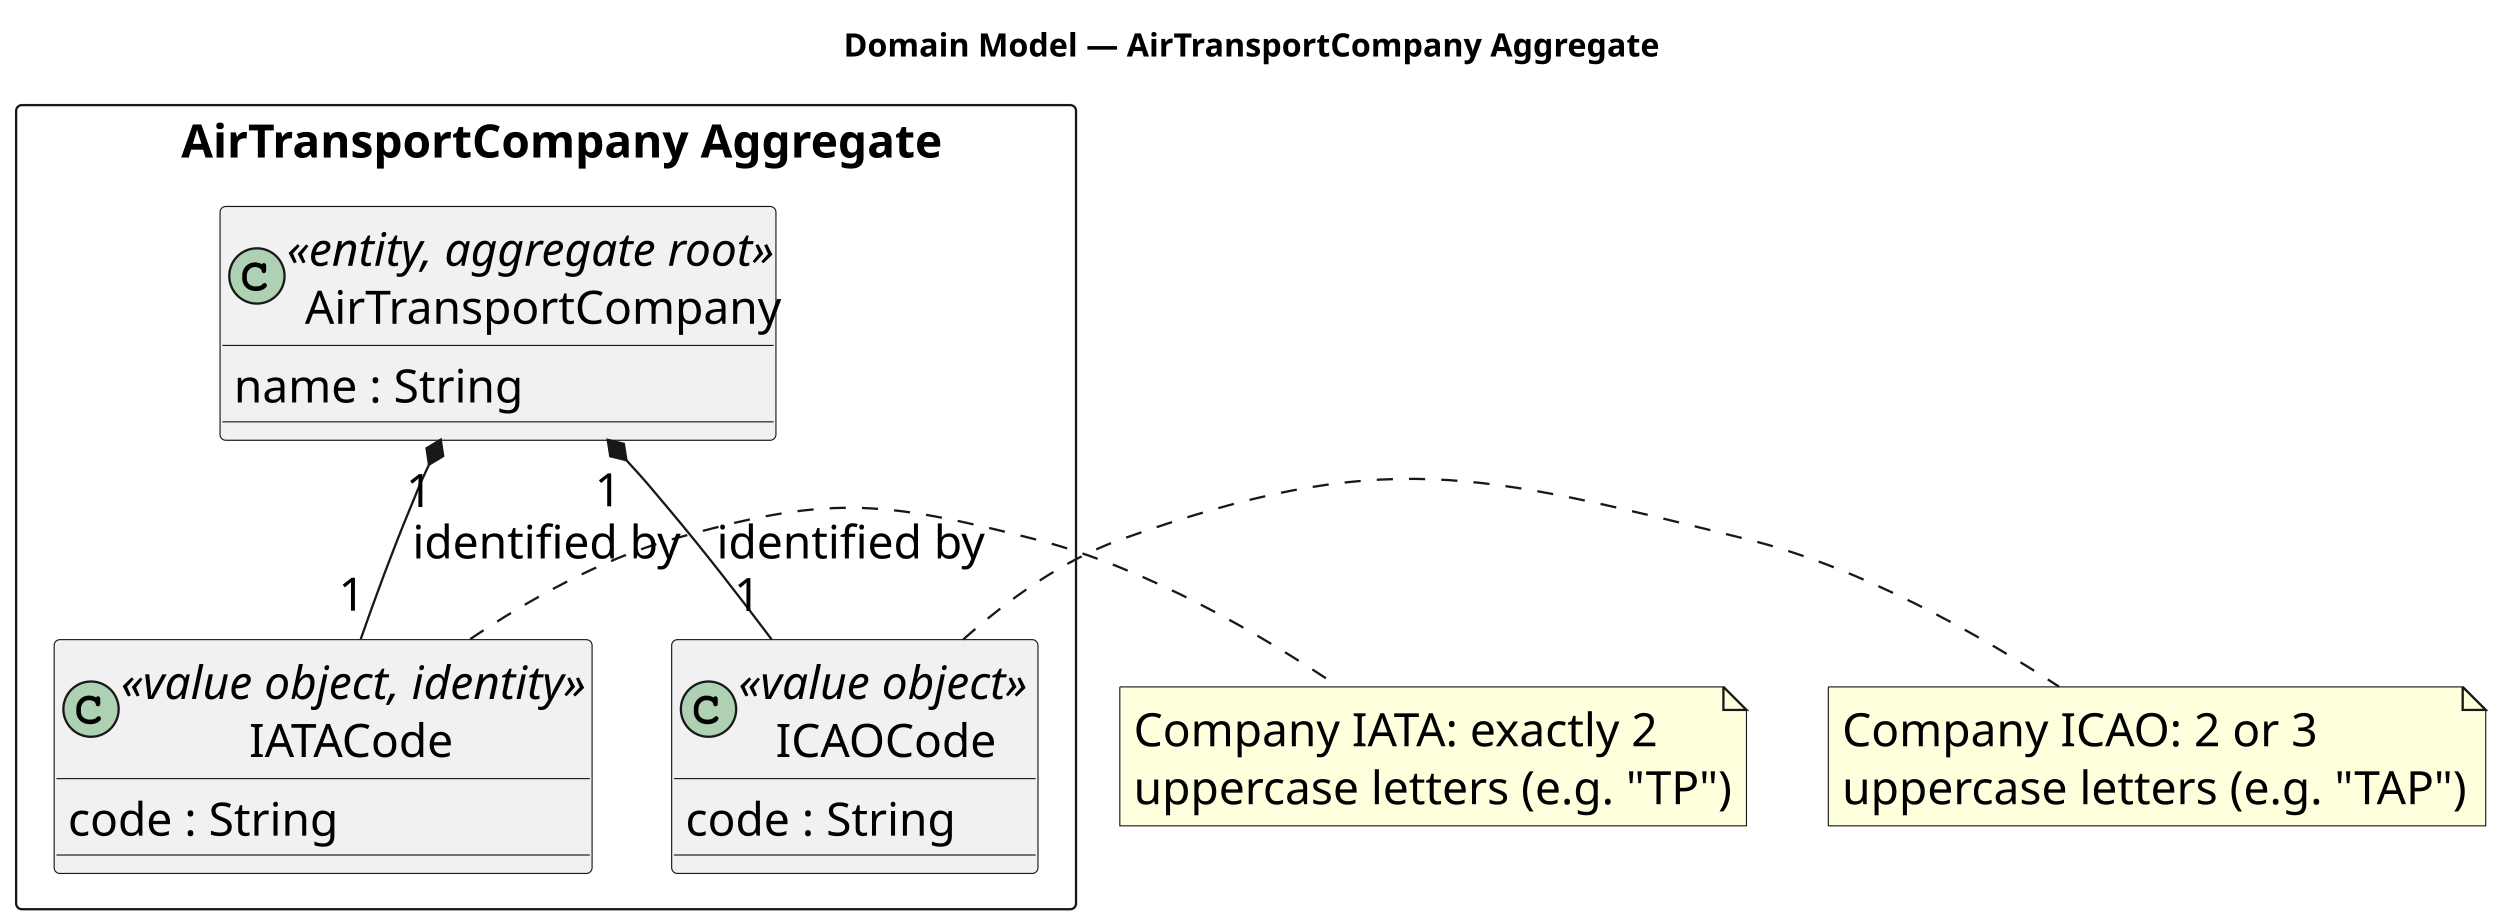
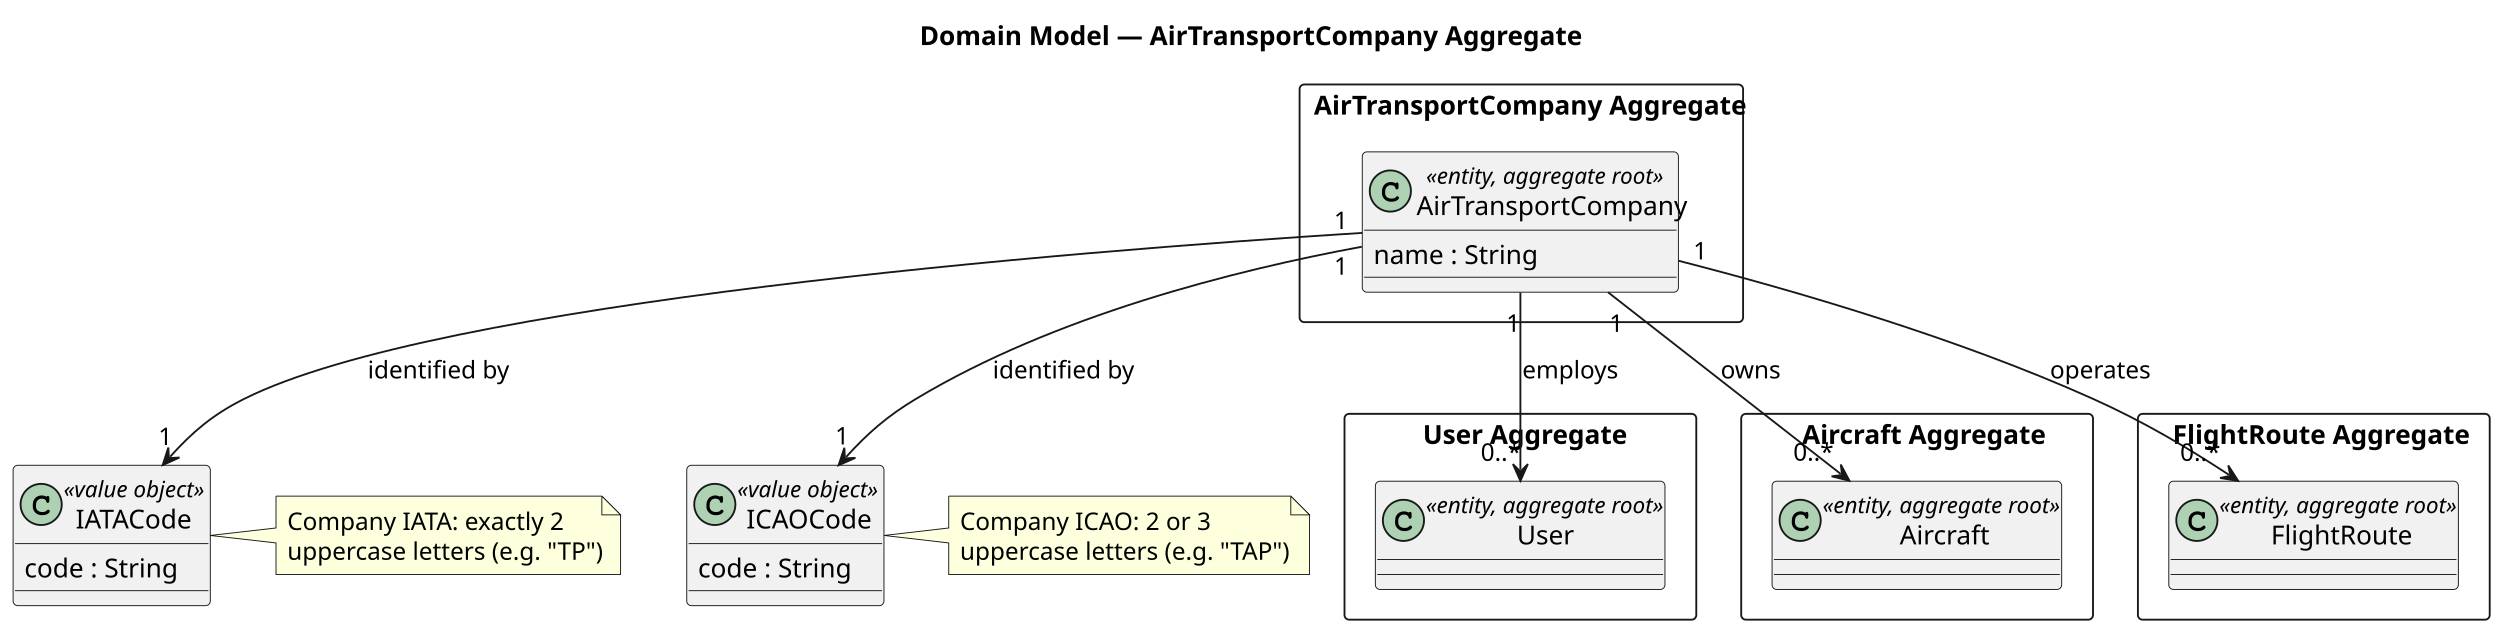
- <svg xmlns="http://www.w3.org/2000/svg" contentStyleType="text/css" data-diagram-type="CLASS" height="400px" preserveAspectRatio="none" style="width:1085px;height:400px;background:#FFFFFF;" version="1.1" viewBox="0 0 1085 400" width="1085px" zoomAndPan="magnify">
+ <svg xmlns="http://www.w3.org/2000/svg" contentStyleType="text/css" data-diagram-type="CLASS" height="337px" preserveAspectRatio="none" style="width:1336px;height:337px;background:#FFFFFF;" version="1.1" viewBox="0 0 1336 337" width="1336px" zoomAndPan="magnify">
  <defs />
  <g>
    <g class="title" data-source-line="4">
-       <text fill="#000000" font-family="sans-serif" font-size="14" font-weight="bold" lengthAdjust="spacing" textLength="339.582" x="366.112" y="24.533">Domain Model — AirTransportCompany Aggregate</text>
+       <text fill="#000000" font-family="sans-serif" font-size="14" font-weight="bold" lengthAdjust="spacing" textLength="339.582" x="491.459" y="24.075">Domain Model — AirTransportCompany Aggregate</text>
    </g>
    <g class="cluster" data-qualified-name="AirTransportCompany Aggregate" data-source-line="6" id="ent0002">
-       <rect fill="none" height="349" rx="2.5" ry="2.5" style="stroke:#181818;stroke-width:1;" width="460" x="7" y="45.609" />
-       <text fill="#000000" font-family="sans-serif" font-size="20" font-weight="bold" lengthAdjust="spacing" textLength="316.709" x="78.645" y="68.371">AirTransportCompany Aggregate</text>
+       <rect fill="none" height="127" rx="2.5" ry="2.5" style="stroke:#181818;stroke-width:1;" width="237" x="694.5" y="45.151" />
+       <text fill="#000000" font-family="sans-serif" font-size="14" font-weight="bold" lengthAdjust="spacing" textLength="221.696" x="702.152" y="61.227">AirTransportCompany Aggregate</text>
+     </g>
+     <g class="cluster" data-qualified-name="User Aggregate" data-source-line="31" id="ent0012">
+       <rect fill="none" height="110" rx="2.5" ry="2.5" style="stroke:#181818;stroke-width:1;" width="188" x="718.5" y="221.151" />
+       <text fill="#000000" font-family="sans-serif" font-size="14" font-weight="bold" lengthAdjust="spacing" textLength="104.255" x="760.373" y="237.227">User Aggregate</text>
+     </g>
+     <g class="cluster" data-qualified-name="Aircraft Aggregate" data-source-line="35" id="ent0014">
+       <rect fill="none" height="110" rx="2.5" ry="2.5" style="stroke:#181818;stroke-width:1;" width="188" x="930.5" y="221.151" />
+       <text fill="#000000" font-family="sans-serif" font-size="14" font-weight="bold" lengthAdjust="spacing" textLength="122.917" x="963.042" y="237.227">Aircraft Aggregate</text>
+     </g>
+     <g class="cluster" data-qualified-name="FlightRoute Aggregate" data-source-line="39" id="ent0016">
+       <rect fill="none" height="110" rx="2.5" ry="2.5" style="stroke:#181818;stroke-width:1;" width="188" x="1142.5" y="221.151" />
+       <text fill="#000000" font-family="sans-serif" font-size="14" font-weight="bold" lengthAdjust="spacing" textLength="150.883" x="1161.059" y="237.227">FlightRoute Aggregate</text>
    </g>
    <g class="entity" data-qualified-name="AirTransportCompany Aggregate.AirTransportCompany" data-source-line="8" id="ent0003">
-       <rect fill="#F1F1F1" height="101.469" rx="2.5" ry="2.5" style="stroke:#181818;stroke-width:0.5;" width="241.26" x="95.5" y="89.609" />
-       <ellipse cx="111.5" cy="119.766" fill="#ADD1B2" rx="12" ry="12" style="stroke:#181818;stroke-width:1;" />
-       <path d="M113.641,114.688 Q113.828,114.438 114.047,114.312 Q114.266,114.172 114.516,114.172 Q114.953,114.172 115.234,114.484 Q115.516,114.781 115.516,115.5 L115.516,117.203 Q115.516,117.922 115.234,118.234 Q114.953,118.547 114.516,118.547 Q114.125,118.547 113.875,118.312 Q113.625,118.094 113.516,117.484 Q113.453,117.062 113.234,116.844 Q112.844,116.406 112.125,116.141 Q111.406,115.875 110.688,115.875 Q109.781,115.875 109.031,116.266 Q108.281,116.656 107.703,117.547 Q107.125,118.422 107.125,119.625 L107.125,120.922 Q107.125,122.375 108.172,123.344 Q109.234,124.312 111.094,124.312 Q112.203,124.312 112.984,124 Q113.422,123.828 113.938,123.312 Q114.25,123 114.422,122.906 Q114.594,122.812 114.828,122.812 Q115.219,122.812 115.516,123.125 Q115.828,123.422 115.828,123.828 Q115.828,124.234 115.422,124.703 Q114.828,125.391 113.891,125.781 Q112.625,126.312 111.109,126.312 Q109.328,126.312 107.906,125.578 Q106.75,124.984 105.938,123.719 Q105.125,122.453 105.125,120.969 L105.125,119.609 Q105.125,118.047 105.844,116.703 Q106.578,115.344 107.859,114.609 Q109.156,113.875 110.609,113.875 Q111.469,113.875 112.219,114.078 Q112.984,114.281 113.641,114.688 Z " fill="#000000" />
-       <text fill="#000000" font-family="sans-serif" font-size="20" font-style="italic" lengthAdjust="spacing" textLength="211.26" x="124.5" y="115.371">«entity, aggregate root»</text>
-       <text fill="#000000" font-family="sans-serif" font-size="20" lengthAdjust="spacing" textLength="195.625" x="132.317" y="140.527">AirTransportCompany</text>
-       <line style="stroke:#181818;stroke-width:0.5;" x1="96.5" x2="335.76" y1="149.922" y2="149.922" />
-       <text fill="#000000" font-family="sans-serif" font-size="20" lengthAdjust="spacing" textLength="118.945" x="101.5" y="174.684">name : String</text>
-       <line style="stroke:#181818;stroke-width:0.5;" x1="96.5" x2="335.76" y1="183.078" y2="183.078" />
+       <rect fill="#F1F1F1" height="75.004" rx="2.5" ry="2.5" style="stroke:#181818;stroke-width:0.5;" width="168.938" x="728" y="81.151" />
+       <ellipse cx="743" cy="102.078" fill="#ADD1B2" rx="11" ry="11" style="stroke:#181818;stroke-width:1;" />
+       <path d="M745.766,97.953 Q745.922,97.734 746.109,97.624 Q746.297,97.515 746.516,97.515 Q746.891,97.515 747.125,97.781 Q747.359,98.031 747.359,98.64 L747.359,100.093 Q747.359,100.703 747.125,100.968 Q746.891,101.234 746.516,101.234 Q746.172,101.234 745.969,101.031 Q745.766,100.843 745.656,100.328 Q745.609,99.968 745.422,99.781 Q745.094,99.406 744.484,99.187 Q743.875,98.968 743.25,98.968 Q742.484,98.968 741.844,99.296 Q741.219,99.624 740.719,100.374 Q740.234,101.124 740.234,102.156 L740.234,103.249 Q740.234,104.484 741.125,105.312 Q742.016,106.124 743.609,106.124 Q744.547,106.124 745.203,105.874 Q745.594,105.718 746.016,105.281 Q746.281,105.015 746.422,104.937 Q746.578,104.859 746.781,104.859 Q747.109,104.859 747.359,105.124 Q747.625,105.374 747.625,105.718 Q747.625,106.062 747.281,106.468 Q746.781,107.046 745.984,107.374 Q744.906,107.828 743.609,107.828 Q742.094,107.828 740.891,107.203 Q739.906,106.703 739.219,105.64 Q738.531,104.562 738.531,103.281 L738.531,102.124 Q738.531,100.796 739.141,99.656 Q739.766,98.499 740.859,97.89 Q741.953,97.265 743.188,97.265 Q743.922,97.265 744.562,97.437 Q745.219,97.593 745.766,97.953 Z " fill="#000000" />
+       <text fill="#000000" font-family="sans-serif" font-size="12" font-style="italic" lengthAdjust="spacing" textLength="126.756" x="762.091" y="98.216">«entity, aggregate root»</text>
+       <text fill="#000000" font-family="sans-serif" font-size="14" lengthAdjust="spacing" textLength="136.938" x="757" y="114.928">AirTransportCompany</text>
+       <line style="stroke:#181818;stroke-width:0.5;" x1="729" x2="895.938" y1="123.004" y2="123.004" />
+       <text fill="#000000" font-family="sans-serif" font-size="14" lengthAdjust="spacing" textLength="83.262" x="734" y="141.079">name : String</text>
+       <line style="stroke:#181818;stroke-width:0.5;" x1="729" x2="895.938" y1="148.155" y2="148.155" />
    </g>
-     <g class="entity" data-qualified-name="AirTransportCompany Aggregate.IATACode" data-source-line="12" id="ent0004">
-       <rect fill="#F1F1F1" height="101.469" rx="2.5" ry="2.5" style="stroke:#181818;stroke-width:0.5;" width="233.467" x="23.5" y="277.609" />
-       <ellipse cx="39.5" cy="307.766" fill="#ADD1B2" rx="12" ry="12" style="stroke:#181818;stroke-width:1;" />
-       <path d="M41.641,302.688 Q41.828,302.438 42.047,302.312 Q42.266,302.172 42.516,302.172 Q42.953,302.172 43.234,302.484 Q43.516,302.781 43.516,303.5 L43.516,305.203 Q43.516,305.922 43.234,306.234 Q42.953,306.547 42.516,306.547 Q42.125,306.547 41.875,306.312 Q41.625,306.094 41.516,305.484 Q41.453,305.062 41.234,304.844 Q40.844,304.406 40.125,304.141 Q39.406,303.875 38.688,303.875 Q37.781,303.875 37.031,304.266 Q36.281,304.656 35.703,305.547 Q35.125,306.422 35.125,307.625 L35.125,308.922 Q35.125,310.375 36.172,311.344 Q37.234,312.312 39.094,312.312 Q40.203,312.312 40.984,312 Q41.422,311.828 41.938,311.312 Q42.25,311 42.422,310.906 Q42.594,310.812 42.828,310.812 Q43.219,310.812 43.516,311.125 Q43.828,311.422 43.828,311.828 Q43.828,312.234 43.422,312.703 Q42.828,313.391 41.891,313.781 Q40.625,314.312 39.109,314.312 Q37.328,314.312 35.906,313.578 Q34.75,312.984 33.938,311.719 Q33.125,310.453 33.125,308.969 L33.125,307.609 Q33.125,306.047 33.844,304.703 Q34.578,303.344 35.859,302.609 Q37.156,301.875 38.609,301.875 Q39.469,301.875 40.219,302.078 Q40.984,302.281 41.641,302.688 Z " fill="#000000" />
-       <text fill="#000000" font-family="sans-serif" font-size="20" font-style="italic" lengthAdjust="spacing" textLength="203.467" x="52.5" y="303.371">«value object, identity»</text>
-       <text fill="#000000" font-family="sans-serif" font-size="20" lengthAdjust="spacing" textLength="92.266" x="108.101" y="328.527">IATACode</text>
-       <line style="stroke:#181818;stroke-width:0.5;" x1="24.5" x2="255.967" y1="337.922" y2="337.922" />
-       <text fill="#000000" font-family="sans-serif" font-size="20" lengthAdjust="spacing" textLength="112.285" x="29.5" y="362.684">code : String</text>
-       <line style="stroke:#181818;stroke-width:0.5;" x1="24.5" x2="255.967" y1="371.078" y2="371.078" />
+     <g class="entity" data-qualified-name="User Aggregate.User" data-source-line="32" id="ent0013">
+       <rect fill="#F1F1F1" height="57.852" rx="2.5" ry="2.5" style="stroke:#181818;stroke-width:0.5;" width="154.756" x="735" y="257.151" />
+       <ellipse cx="750" cy="278.078" fill="#ADD1B2" rx="11" ry="11" style="stroke:#181818;stroke-width:1;" />
+       <path d="M752.766,273.953 Q752.922,273.734 753.109,273.625 Q753.297,273.515 753.516,273.515 Q753.891,273.515 754.125,273.781 Q754.359,274.031 754.359,274.64 L754.359,276.093 Q754.359,276.703 754.125,276.968 Q753.891,277.234 753.516,277.234 Q753.172,277.234 752.969,277.031 Q752.766,276.843 752.656,276.328 Q752.609,275.968 752.422,275.781 Q752.094,275.406 751.484,275.187 Q750.875,274.968 750.25,274.968 Q749.484,274.968 748.844,275.296 Q748.219,275.625 747.719,276.375 Q747.234,277.125 747.234,278.156 L747.234,279.25 Q747.234,280.484 748.125,281.312 Q749.016,282.125 750.609,282.125 Q751.547,282.125 752.203,281.875 Q752.594,281.718 753.016,281.281 Q753.281,281.015 753.422,280.937 Q753.578,280.859 753.781,280.859 Q754.109,280.859 754.359,281.125 Q754.625,281.375 754.625,281.718 Q754.625,282.062 754.281,282.468 Q753.781,283.046 752.984,283.375 Q751.906,283.828 750.609,283.828 Q749.094,283.828 747.891,283.203 Q746.906,282.703 746.219,281.64 Q745.531,280.562 745.531,279.281 L745.531,278.125 Q745.531,276.796 746.141,275.656 Q746.766,274.5 747.859,273.89 Q748.953,273.265 750.188,273.265 Q750.922,273.265 751.562,273.437 Q752.219,273.593 752.766,273.953 Z " fill="#000000" />
+       <text fill="#000000" font-family="sans-serif" font-size="12" font-style="italic" lengthAdjust="spacing" textLength="126.756" x="762" y="274.216">«entity, aggregate root»</text>
+       <text fill="#000000" font-family="sans-serif" font-size="14" lengthAdjust="spacing" textLength="29.559" x="810.599" y="290.928">User</text>
+       <line style="stroke:#181818;stroke-width:0.5;" x1="736" x2="888.756" y1="299.004" y2="299.004" />
+       <line style="stroke:#181818;stroke-width:0.5;" x1="736" x2="888.756" y1="307.004" y2="307.004" />
    </g>
-     <g class="entity" data-qualified-name="AirTransportCompany Aggregate.ICAOCode" data-source-line="16" id="ent0005">
-       <rect fill="#F1F1F1" height="101.469" rx="2.5" ry="2.5" style="stroke:#181818;stroke-width:0.5;" width="158.984" x="291.5" y="277.609" />
-       <ellipse cx="307.5" cy="307.766" fill="#ADD1B2" rx="12" ry="12" style="stroke:#181818;stroke-width:1;" />
-       <path d="M309.641,302.688 Q309.828,302.438 310.047,302.312 Q310.266,302.172 310.516,302.172 Q310.953,302.172 311.234,302.484 Q311.516,302.781 311.516,303.5 L311.516,305.203 Q311.516,305.922 311.234,306.234 Q310.953,306.547 310.516,306.547 Q310.125,306.547 309.875,306.312 Q309.625,306.094 309.516,305.484 Q309.453,305.062 309.234,304.844 Q308.844,304.406 308.125,304.141 Q307.406,303.875 306.688,303.875 Q305.781,303.875 305.031,304.266 Q304.281,304.656 303.703,305.547 Q303.125,306.422 303.125,307.625 L303.125,308.922 Q303.125,310.375 304.172,311.344 Q305.234,312.312 307.094,312.312 Q308.203,312.312 308.984,312 Q309.422,311.828 309.938,311.312 Q310.25,311 310.422,310.906 Q310.594,310.812 310.828,310.812 Q311.219,310.812 311.516,311.125 Q311.828,311.422 311.828,311.828 Q311.828,312.234 311.422,312.703 Q310.828,313.391 309.891,313.781 Q308.625,314.312 307.109,314.312 Q305.328,314.312 303.906,313.578 Q302.75,312.984 301.938,311.719 Q301.125,310.453 301.125,308.969 L301.125,307.609 Q301.125,306.047 301.844,304.703 Q302.578,303.344 303.859,302.609 Q305.156,301.875 306.609,301.875 Q307.469,301.875 308.219,302.078 Q308.984,302.281 309.641,302.688 Z " fill="#000000" />
-       <text fill="#000000" font-family="sans-serif" font-size="20" font-style="italic" lengthAdjust="spacing" textLength="128.984" x="320.5" y="303.371">«value object»</text>
-       <text fill="#000000" font-family="sans-serif" font-size="20" lengthAdjust="spacing" textLength="96.709" x="336.638" y="328.527">ICAOCode</text>
-       <line style="stroke:#181818;stroke-width:0.5;" x1="292.5" x2="449.484" y1="337.922" y2="337.922" />
-       <text fill="#000000" font-family="sans-serif" font-size="20" lengthAdjust="spacing" textLength="112.285" x="297.5" y="362.684">code : String</text>
-       <line style="stroke:#181818;stroke-width:0.5;" x1="292.5" x2="449.484" y1="371.078" y2="371.078" />
+     <g class="entity" data-qualified-name="Aircraft Aggregate.Aircraft" data-source-line="36" id="ent0015">
+       <rect fill="#F1F1F1" height="57.852" rx="2.5" ry="2.5" style="stroke:#181818;stroke-width:0.5;" width="154.756" x="947" y="257.151" />
+       <ellipse cx="962" cy="278.078" fill="#ADD1B2" rx="11" ry="11" style="stroke:#181818;stroke-width:1;" />
+       <path d="M964.766,273.953 Q964.922,273.734 965.109,273.625 Q965.297,273.515 965.516,273.515 Q965.891,273.515 966.125,273.781 Q966.359,274.031 966.359,274.64 L966.359,276.093 Q966.359,276.703 966.125,276.968 Q965.891,277.234 965.516,277.234 Q965.172,277.234 964.969,277.031 Q964.766,276.843 964.656,276.328 Q964.609,275.968 964.422,275.781 Q964.094,275.406 963.484,275.187 Q962.875,274.968 962.25,274.968 Q961.484,274.968 960.844,275.296 Q960.219,275.625 959.719,276.375 Q959.234,277.125 959.234,278.156 L959.234,279.25 Q959.234,280.484 960.125,281.312 Q961.016,282.125 962.609,282.125 Q963.547,282.125 964.203,281.875 Q964.594,281.718 965.016,281.281 Q965.281,281.015 965.422,280.937 Q965.578,280.859 965.781,280.859 Q966.109,280.859 966.359,281.125 Q966.625,281.375 966.625,281.718 Q966.625,282.062 966.281,282.468 Q965.781,283.046 964.984,283.375 Q963.906,283.828 962.609,283.828 Q961.094,283.828 959.891,283.203 Q958.906,282.703 958.219,281.64 Q957.531,280.562 957.531,279.281 L957.531,278.125 Q957.531,276.796 958.141,275.656 Q958.766,274.5 959.859,273.89 Q960.953,273.265 962.188,273.265 Q962.922,273.265 963.562,273.437 Q964.219,273.593 964.766,273.953 Z " fill="#000000" />
+       <text fill="#000000" font-family="sans-serif" font-size="12" font-style="italic" lengthAdjust="spacing" textLength="126.756" x="974" y="274.216">«entity, aggregate root»</text>
+       <text fill="#000000" font-family="sans-serif" font-size="14" lengthAdjust="spacing" textLength="44.338" x="1015.209" y="290.928">Aircraft</text>
+       <line style="stroke:#181818;stroke-width:0.5;" x1="948" x2="1100.756" y1="299.004" y2="299.004" />
+       <line style="stroke:#181818;stroke-width:0.5;" x1="948" x2="1100.756" y1="307.004" y2="307.004" />
    </g>
-     <g class="entity" data-qualified-name="GMN6" data-source-line="22" id="ent0007">
-       <path d="M486,298.109 L486,358.422 L757.967,358.422 L757.967,308.109 L747.967,298.109 L486,298.109" fill="#FEFFDD" style="stroke:#181818;stroke-width:0.5;" />
-       <path d="M747.967,298.109 L747.967,308.109 L757.967,308.109 L747.967,298.109" fill="#FEFFDD" style="stroke:#181818;stroke-width:1;" />
-       <text fill="#000000" font-family="sans-serif" font-size="20" lengthAdjust="spacing" textLength="225.644" x="492" y="323.871">Company IATA: exactly 2</text>
-       <text fill="#000000" font-family="sans-serif" font-size="20" lengthAdjust="spacing" textLength="250.967" x="492" y="349.027">uppercase letters (e.g. "TP")</text>
+     <g class="entity" data-qualified-name="FlightRoute Aggregate.FlightRoute" data-source-line="40" id="ent0017">
+       <rect fill="#F1F1F1" height="57.852" rx="2.5" ry="2.5" style="stroke:#181818;stroke-width:0.5;" width="154.756" x="1159" y="257.151" />
+       <ellipse cx="1174" cy="278.078" fill="#ADD1B2" rx="11" ry="11" style="stroke:#181818;stroke-width:1;" />
+       <path d="M1176.766,273.953 Q1176.922,273.734 1177.109,273.625 Q1177.297,273.515 1177.516,273.515 Q1177.891,273.515 1178.125,273.781 Q1178.359,274.031 1178.359,274.64 L1178.359,276.093 Q1178.359,276.703 1178.125,276.968 Q1177.891,277.234 1177.516,277.234 Q1177.172,277.234 1176.969,277.031 Q1176.766,276.843 1176.656,276.328 Q1176.609,275.968 1176.422,275.781 Q1176.094,275.406 1175.484,275.187 Q1174.875,274.968 1174.25,274.968 Q1173.484,274.968 1172.844,275.296 Q1172.219,275.625 1171.719,276.375 Q1171.234,277.125 1171.234,278.156 L1171.234,279.25 Q1171.234,280.484 1172.125,281.312 Q1173.016,282.125 1174.609,282.125 Q1175.547,282.125 1176.203,281.875 Q1176.594,281.718 1177.016,281.281 Q1177.281,281.015 1177.422,280.937 Q1177.578,280.859 1177.781,280.859 Q1178.109,280.859 1178.359,281.125 Q1178.625,281.375 1178.625,281.718 Q1178.625,282.062 1178.281,282.468 Q1177.781,283.046 1176.984,283.375 Q1175.906,283.828 1174.609,283.828 Q1173.094,283.828 1171.891,283.203 Q1170.906,282.703 1170.219,281.64 Q1169.531,280.562 1169.531,279.281 L1169.531,278.125 Q1169.531,276.796 1170.141,275.656 Q1170.766,274.5 1171.859,273.89 Q1172.953,273.265 1174.188,273.265 Q1174.922,273.265 1175.562,273.437 Q1176.219,273.593 1176.766,273.953 Z " fill="#000000" />
+       <text fill="#000000" font-family="sans-serif" font-size="12" font-style="italic" lengthAdjust="spacing" textLength="126.756" x="1186" y="274.216">«entity, aggregate root»</text>
+       <text fill="#000000" font-family="sans-serif" font-size="14" lengthAdjust="spacing" textLength="71.593" x="1213.582" y="290.928">FlightRoute</text>
+       <line style="stroke:#181818;stroke-width:0.5;" x1="1160" x2="1312.756" y1="299.004" y2="299.004" />
+       <line style="stroke:#181818;stroke-width:0.5;" x1="1160" x2="1312.756" y1="307.004" y2="307.004" />
+     </g>
+     <g class="entity" data-qualified-name="IATACode" data-source-line="13" id="ent0004">
+       <rect fill="#F1F1F1" height="75.004" rx="2.5" ry="2.5" style="stroke:#181818;stroke-width:0.5;" width="105.391" x="7" y="248.651" />
+       <ellipse cx="22" cy="269.578" fill="#ADD1B2" rx="11" ry="11" style="stroke:#181818;stroke-width:1;" />
+       <path d="M24.766,265.453 Q24.922,265.234 25.109,265.125 Q25.297,265.015 25.516,265.015 Q25.891,265.015 26.125,265.281 Q26.359,265.531 26.359,266.14 L26.359,267.593 Q26.359,268.203 26.125,268.468 Q25.891,268.734 25.516,268.734 Q25.172,268.734 24.969,268.531 Q24.766,268.343 24.656,267.828 Q24.609,267.468 24.422,267.281 Q24.094,266.906 23.484,266.687 Q22.875,266.468 22.25,266.468 Q21.484,266.468 20.844,266.796 Q20.219,267.125 19.719,267.875 Q19.234,268.625 19.234,269.656 L19.234,270.75 Q19.234,271.984 20.125,272.812 Q21.016,273.625 22.609,273.625 Q23.547,273.625 24.203,273.375 Q24.594,273.218 25.016,272.781 Q25.281,272.515 25.422,272.437 Q25.578,272.359 25.781,272.359 Q26.109,272.359 26.359,272.625 Q26.625,272.875 26.625,273.218 Q26.625,273.562 26.281,273.968 Q25.781,274.546 24.984,274.875 Q23.906,275.328 22.609,275.328 Q21.094,275.328 19.891,274.703 Q18.906,274.203 18.219,273.14 Q17.531,272.062 17.531,270.781 L17.531,269.625 Q17.531,268.296 18.141,267.156 Q18.766,266 19.859,265.39 Q20.953,264.765 22.188,264.765 Q22.922,264.765 23.562,264.937 Q24.219,265.093 24.766,265.453 Z " fill="#000000" />
+       <text fill="#000000" font-family="sans-serif" font-size="12" font-style="italic" lengthAdjust="spacing" textLength="77.391" x="34" y="265.716">«value object»</text>
+       <text fill="#000000" font-family="sans-serif" font-size="14" lengthAdjust="spacing" textLength="64.586" x="40.402" y="282.428">IATACode</text>
+       <line style="stroke:#181818;stroke-width:0.5;" x1="8" x2="111.391" y1="290.504" y2="290.504" />
+       <text fill="#000000" font-family="sans-serif" font-size="14" lengthAdjust="spacing" textLength="78.6" x="13" y="308.579">code : String</text>
+       <line style="stroke:#181818;stroke-width:0.5;" x1="8" x2="111.391" y1="315.655" y2="315.655" />
+     </g>
+     <g class="entity" data-qualified-name="GMN5" data-source-line="18" id="ent0006">
+       <path d="M147.5,265.151 L147.5,282.151 L112.23,286.151 L147.5,290.151 L147.5,307.004 A0,0 0 0 0 147.5,307.004 L331.628,307.004 A0,0 0 0 0 331.628,307.004 L331.628,275.151 L321.628,265.151 L147.5,265.151 A0,0 0 0 0 147.5,265.151" fill="#FEFFDD" style="stroke:#181818;stroke-width:0.5;" />
+       <path d="M321.628,265.151 L321.628,275.151 L331.628,275.151 L321.628,265.151" fill="#FEFFDD" style="stroke:#181818;stroke-width:0.5;" />
+       <text fill="#000000" font-family="sans-serif" font-size="13" lengthAdjust="spacing" textLength="146.669" x="153.5" y="283.221">Company IATA: exactly 2</text>
+       <text fill="#000000" font-family="sans-serif" font-size="13" lengthAdjust="spacing" textLength="163.128" x="153.5" y="299.147">uppercase letters (e.g. "TP")</text>
+     </g>
+     <g class="entity" data-qualified-name="ICAOCode" data-source-line="22" id="ent0008">
+       <rect fill="#F1F1F1" height="75.004" rx="2.5" ry="2.5" style="stroke:#181818;stroke-width:0.5;" width="105.391" x="367" y="248.651" />
+       <ellipse cx="382" cy="269.578" fill="#ADD1B2" rx="11" ry="11" style="stroke:#181818;stroke-width:1;" />
+       <path d="M384.766,265.453 Q384.922,265.234 385.109,265.125 Q385.297,265.015 385.516,265.015 Q385.891,265.015 386.125,265.281 Q386.359,265.531 386.359,266.14 L386.359,267.593 Q386.359,268.203 386.125,268.468 Q385.891,268.734 385.516,268.734 Q385.172,268.734 384.969,268.531 Q384.766,268.343 384.656,267.828 Q384.609,267.468 384.422,267.281 Q384.094,266.906 383.484,266.687 Q382.875,266.468 382.25,266.468 Q381.484,266.468 380.844,266.796 Q380.219,267.125 379.719,267.875 Q379.234,268.625 379.234,269.656 L379.234,270.75 Q379.234,271.984 380.125,272.812 Q381.016,273.625 382.609,273.625 Q383.547,273.625 384.203,273.375 Q384.594,273.218 385.016,272.781 Q385.281,272.515 385.422,272.437 Q385.578,272.359 385.781,272.359 Q386.109,272.359 386.359,272.625 Q386.625,272.875 386.625,273.218 Q386.625,273.562 386.281,273.968 Q385.781,274.546 384.984,274.875 Q383.906,275.328 382.609,275.328 Q381.094,275.328 379.891,274.703 Q378.906,274.203 378.219,273.14 Q377.531,272.062 377.531,270.781 L377.531,269.625 Q377.531,268.296 378.141,267.156 Q378.766,266 379.859,265.39 Q380.953,264.765 382.188,264.765 Q382.922,264.765 383.562,264.937 Q384.219,265.093 384.766,265.453 Z " fill="#000000" />
+       <text fill="#000000" font-family="sans-serif" font-size="12" font-style="italic" lengthAdjust="spacing" textLength="77.391" x="394" y="265.716">«value object»</text>
+       <text fill="#000000" font-family="sans-serif" font-size="14" lengthAdjust="spacing" textLength="67.696" x="398.847" y="282.428">ICAOCode</text>
+       <line style="stroke:#181818;stroke-width:0.5;" x1="368" x2="471.391" y1="290.504" y2="290.504" />
+       <text fill="#000000" font-family="sans-serif" font-size="14" lengthAdjust="spacing" textLength="78.6" x="373" y="308.579">code : String</text>
+       <line style="stroke:#181818;stroke-width:0.5;" x1="368" x2="471.391" y1="315.655" y2="315.655" />
    </g>
    <g class="entity" data-qualified-name="GMN9" data-source-line="27" id="ent0010">
-       <path d="M793.5,298.109 L793.5,358.422 L1078.807,358.422 L1078.807,308.109 L1068.807,298.109 L793.5,298.109" fill="#FEFFDD" style="stroke:#181818;stroke-width:0.5;" />
-       <path d="M1068.807,298.109 L1068.807,308.109 L1078.807,308.109 L1068.807,298.109" fill="#FEFFDD" style="stroke:#181818;stroke-width:1;" />
-       <text fill="#000000" font-family="sans-serif" font-size="20" lengthAdjust="spacing" textLength="202.305" x="799.5" y="323.871">Company ICAO: 2 or 3</text>
-       <text fill="#000000" font-family="sans-serif" font-size="20" lengthAdjust="spacing" textLength="264.307" x="799.5" y="349.027">uppercase letters (e.g. "TAP")</text>
+       <path d="M507,265.151 L507,282.151 L472.33,286.151 L507,290.151 L507,307.004 A0,0 0 0 0 507,307.004 L699.799,307.004 A0,0 0 0 0 699.799,307.004 L699.799,275.151 L689.799,265.151 L507,265.151 A0,0 0 0 0 507,265.151" fill="#FEFFDD" style="stroke:#181818;stroke-width:0.5;" />
+       <path d="M689.799,265.151 L689.799,275.151 L699.799,275.151 L689.799,265.151" fill="#FEFFDD" style="stroke:#181818;stroke-width:0.5;" />
+       <text fill="#000000" font-family="sans-serif" font-size="13" lengthAdjust="spacing" textLength="131.498" x="513" y="283.221">Company ICAO: 2 or 3</text>
+       <text fill="#000000" font-family="sans-serif" font-size="13" lengthAdjust="spacing" textLength="171.799" x="513" y="299.147">uppercase letters (e.g. "TAP")</text>
    </g>
-     <g class="link" data-entity-1="ent0004" data-entity-2="ent0007" data-link-type="association" data-source-line="22" id="lnk8">
-       <path d="M204.06,277.379 C229.73,260.099 260.54,242.929 291.5,234.109 C359.03,214.859 381.45,216.769 449.5,234.109 C497.92,246.449 547.41,275.449 580.89,297.999" fill="none" id="IATACode-GMN6" style="stroke:#181818;stroke-width:1;stroke-dasharray:7,7;" />
+     <g class="link" data-entity-1="ent0003" data-entity-2="ent0004" data-link-type="dependency" data-source-line="43" id="lnk18">
+       <path codeLine="43" d="M727.96,124.451 C569.32,134.551 233.68,161.471 130.5,213.151 C113.86,221.481 102.834,230.793 90.934,244.073" fill="none" id="AirTransportCompany-to-IATACode" style="stroke:#181818;stroke-width:1;" />
+       <polygon fill="#181818" points="86.93,248.541,95.915,244.508,90.267,244.818,89.957,239.169,86.93,248.541" style="stroke:#181818;stroke-width:1;" />
+       <text fill="#000000" font-family="sans-serif" font-size="13" lengthAdjust="spacing" textLength="69.38" x="196.5" y="202.221">identified by</text>
+       <text fill="#000000" font-family="sans-serif" font-size="13" lengthAdjust="spacing" textLength="7.23" x="712.857" y="122.407">1</text>
+       <text fill="#000000" font-family="sans-serif" font-size="13" lengthAdjust="spacing" textLength="7.23" x="84.625" y="237.821">1</text>
    </g>
-     <g class="link" data-entity-1="ent0005" data-entity-2="ent0010" data-link-type="association" data-source-line="27" id="lnk11">
-       <path d="M418.01,277.569 C437.35,260.319 461.17,243.119 486.5,234.109 C600.41,193.619 641.18,204.959 758.5,234.109 C808.08,246.429 859.04,275.429 893.57,297.989" fill="none" id="ICAOCode-GMN9" style="stroke:#181818;stroke-width:1;stroke-dasharray:7,7;" />
+     <g class="link" data-entity-1="ent0003" data-entity-2="ent0008" data-link-type="dependency" data-source-line="44" id="lnk19">
+       <path codeLine="44" d="M727.75,131.851 C659.63,144.461 563.45,168.761 489.5,213.151 C474.1,222.391 463.808,231.414 452.168,244.204" fill="none" id="AirTransportCompany-to-ICAOCode" style="stroke:#181818;stroke-width:1;" />
+       <polygon fill="#181818" points="448.13,248.641,457.146,244.678,451.495,244.944,451.229,239.293,448.13,248.641" style="stroke:#181818;stroke-width:1;" />
+       <text fill="#000000" font-family="sans-serif" font-size="13" lengthAdjust="spacing" textLength="69.38" x="530.5" y="202.221">identified by</text>
+       <text fill="#000000" font-family="sans-serif" font-size="13" lengthAdjust="spacing" textLength="7.23" x="712.903" y="146.806">1</text>
+       <text fill="#000000" font-family="sans-serif" font-size="13" lengthAdjust="spacing" textLength="7.23" x="446.296" y="237.523">1</text>
    </g>
-     <g class="link" data-entity-1="ent0003" data-entity-2="ent0004" data-link-type="composition" data-source-line="31" id="lnk12">
-       <path codeLine="31" d="M186.181,201.662 C181.581,211.462 182.06,210.859 178,220.609 C170.38,238.919 162.86,259.349 156.55,277.389" fill="none" id="AirTransportCompany-backto-IATACode" style="stroke:#181818;stroke-width:1;" />
-       <polygon fill="#181818" points="191.28,190.799,185.11,194.531,186.181,201.662,192.351,197.93,191.28,190.799" style="stroke:#181818;stroke-width:1;" />
-       <text fill="#000000" font-family="sans-serif" font-size="20" lengthAdjust="spacing" textLength="106.738" x="179" y="242.371">identified by</text>
-       <text fill="#000000" font-family="sans-serif" font-size="20" lengthAdjust="spacing" textLength="11.123" x="176.21" y="220.031">1</text>
-       <text fill="#000000" font-family="sans-serif" font-size="20" lengthAdjust="spacing" textLength="11.123" x="146.944" y="265.031">1</text>
+     <g class="link" data-entity-1="ent0003" data-entity-2="ent0013" data-link-type="dependency" data-source-line="46" id="lnk20">
+       <path codeLine="46" d="M812.5,156.381 C812.5,186.761 812.5,223.271 812.5,251.001" fill="none" id="AirTransportCompany-to-User" style="stroke:#181818;stroke-width:1;" />
+       <polygon fill="#181818" points="812.5,257.001,816.5,248.001,812.5,252.001,808.5,248.001,812.5,257.001" style="stroke:#181818;stroke-width:1;" />
+       <text fill="#000000" font-family="sans-serif" font-size="13" lengthAdjust="spacing" textLength="48.407" x="813.5" y="202.221">employs</text>
+       <text fill="#000000" font-family="sans-serif" font-size="13" lengthAdjust="spacing" textLength="7.23" x="804.924" y="177.304">1</text>
+       <text fill="#000000" font-family="sans-serif" font-size="13" lengthAdjust="spacing" textLength="19.513" x="791.277" y="246.269">0..*</text>
    </g>
-     <g class="link" data-entity-1="ent0003" data-entity-2="ent0005" data-link-type="composition" data-source-line="32" id="lnk13">
-       <path codeLine="32" d="M271.858,199.736 C280.758,209.446 281.74,210.799 290,220.609 C305.26,238.729 321.22,259.319 334.9,277.529" fill="none" id="AirTransportCompany-backto-ICAOCode" style="stroke:#181818;stroke-width:1;" />
-       <polygon fill="#181818" points="263.75,190.889,264.855,198.015,271.858,199.736,270.753,192.61,263.75,190.889" style="stroke:#181818;stroke-width:1;" />
-       <text fill="#000000" font-family="sans-serif" font-size="20" lengthAdjust="spacing" textLength="106.738" x="311" y="242.371">identified by</text>
-       <text fill="#000000" font-family="sans-serif" font-size="20" lengthAdjust="spacing" textLength="11.123" x="258.154" y="219.739">1</text>
-       <text fill="#000000" font-family="sans-serif" font-size="20" lengthAdjust="spacing" textLength="11.123" x="318.579" y="265.189">1</text>
+     <g class="link" data-entity-1="ent0003" data-entity-2="ent0015" data-link-type="dependency" data-source-line="47" id="lnk21">
+       <path codeLine="47" d="M859.29,156.171 C898.18,186.541 948.021,225.439 983.621,253.238" fill="none" id="AirTransportCompany-to-Aircraft" style="stroke:#181818;stroke-width:1;" />
+       <polygon fill="#181818" points="988.35,256.931,983.718,248.239,984.409,253.854,978.795,254.545,988.35,256.931" style="stroke:#181818;stroke-width:1;" />
+       <text fill="#000000" font-family="sans-serif" font-size="13" lengthAdjust="spacing" textLength="30.348" x="919.5" y="202.221">owns</text>
+       <text fill="#000000" font-family="sans-serif" font-size="13" lengthAdjust="spacing" textLength="7.23" x="860.027" y="177.343">1</text>
+       <text fill="#000000" font-family="sans-serif" font-size="13" lengthAdjust="spacing" textLength="19.513" x="958.315" y="246.182">0..*</text>
+     </g>
+     <g class="link" data-entity-1="ent0003" data-entity-2="ent0017" data-link-type="dependency" data-source-line="48" id="lnk22">
+       <path codeLine="48" d="M897.03,139.361 C959.66,155.421 1046.29,180.711 1118.5,213.151 C1145.54,225.291 1168.932,239.192 1191.102,253.722" fill="none" id="AirTransportCompany-to-FlightRoute" style="stroke:#181818;stroke-width:1;" />
+       <polygon fill="#181818" points="1196.12,257.011,1190.785,248.732,1191.938,254.271,1186.4,255.423,1196.12,257.011" style="stroke:#181818;stroke-width:1;" />
+       <text fill="#000000" font-family="sans-serif" font-size="13" lengthAdjust="spacing" textLength="50.591" x="1095.5" y="202.221">operates</text>
+       <text fill="#000000" font-family="sans-serif" font-size="13" lengthAdjust="spacing" textLength="7.23" x="904.883" y="138.649">1</text>
+       <text fill="#000000" font-family="sans-serif" font-size="13" lengthAdjust="spacing" textLength="19.513" x="1165.054" y="246.281">0..*</text>
    </g>
  </g>
</svg>
